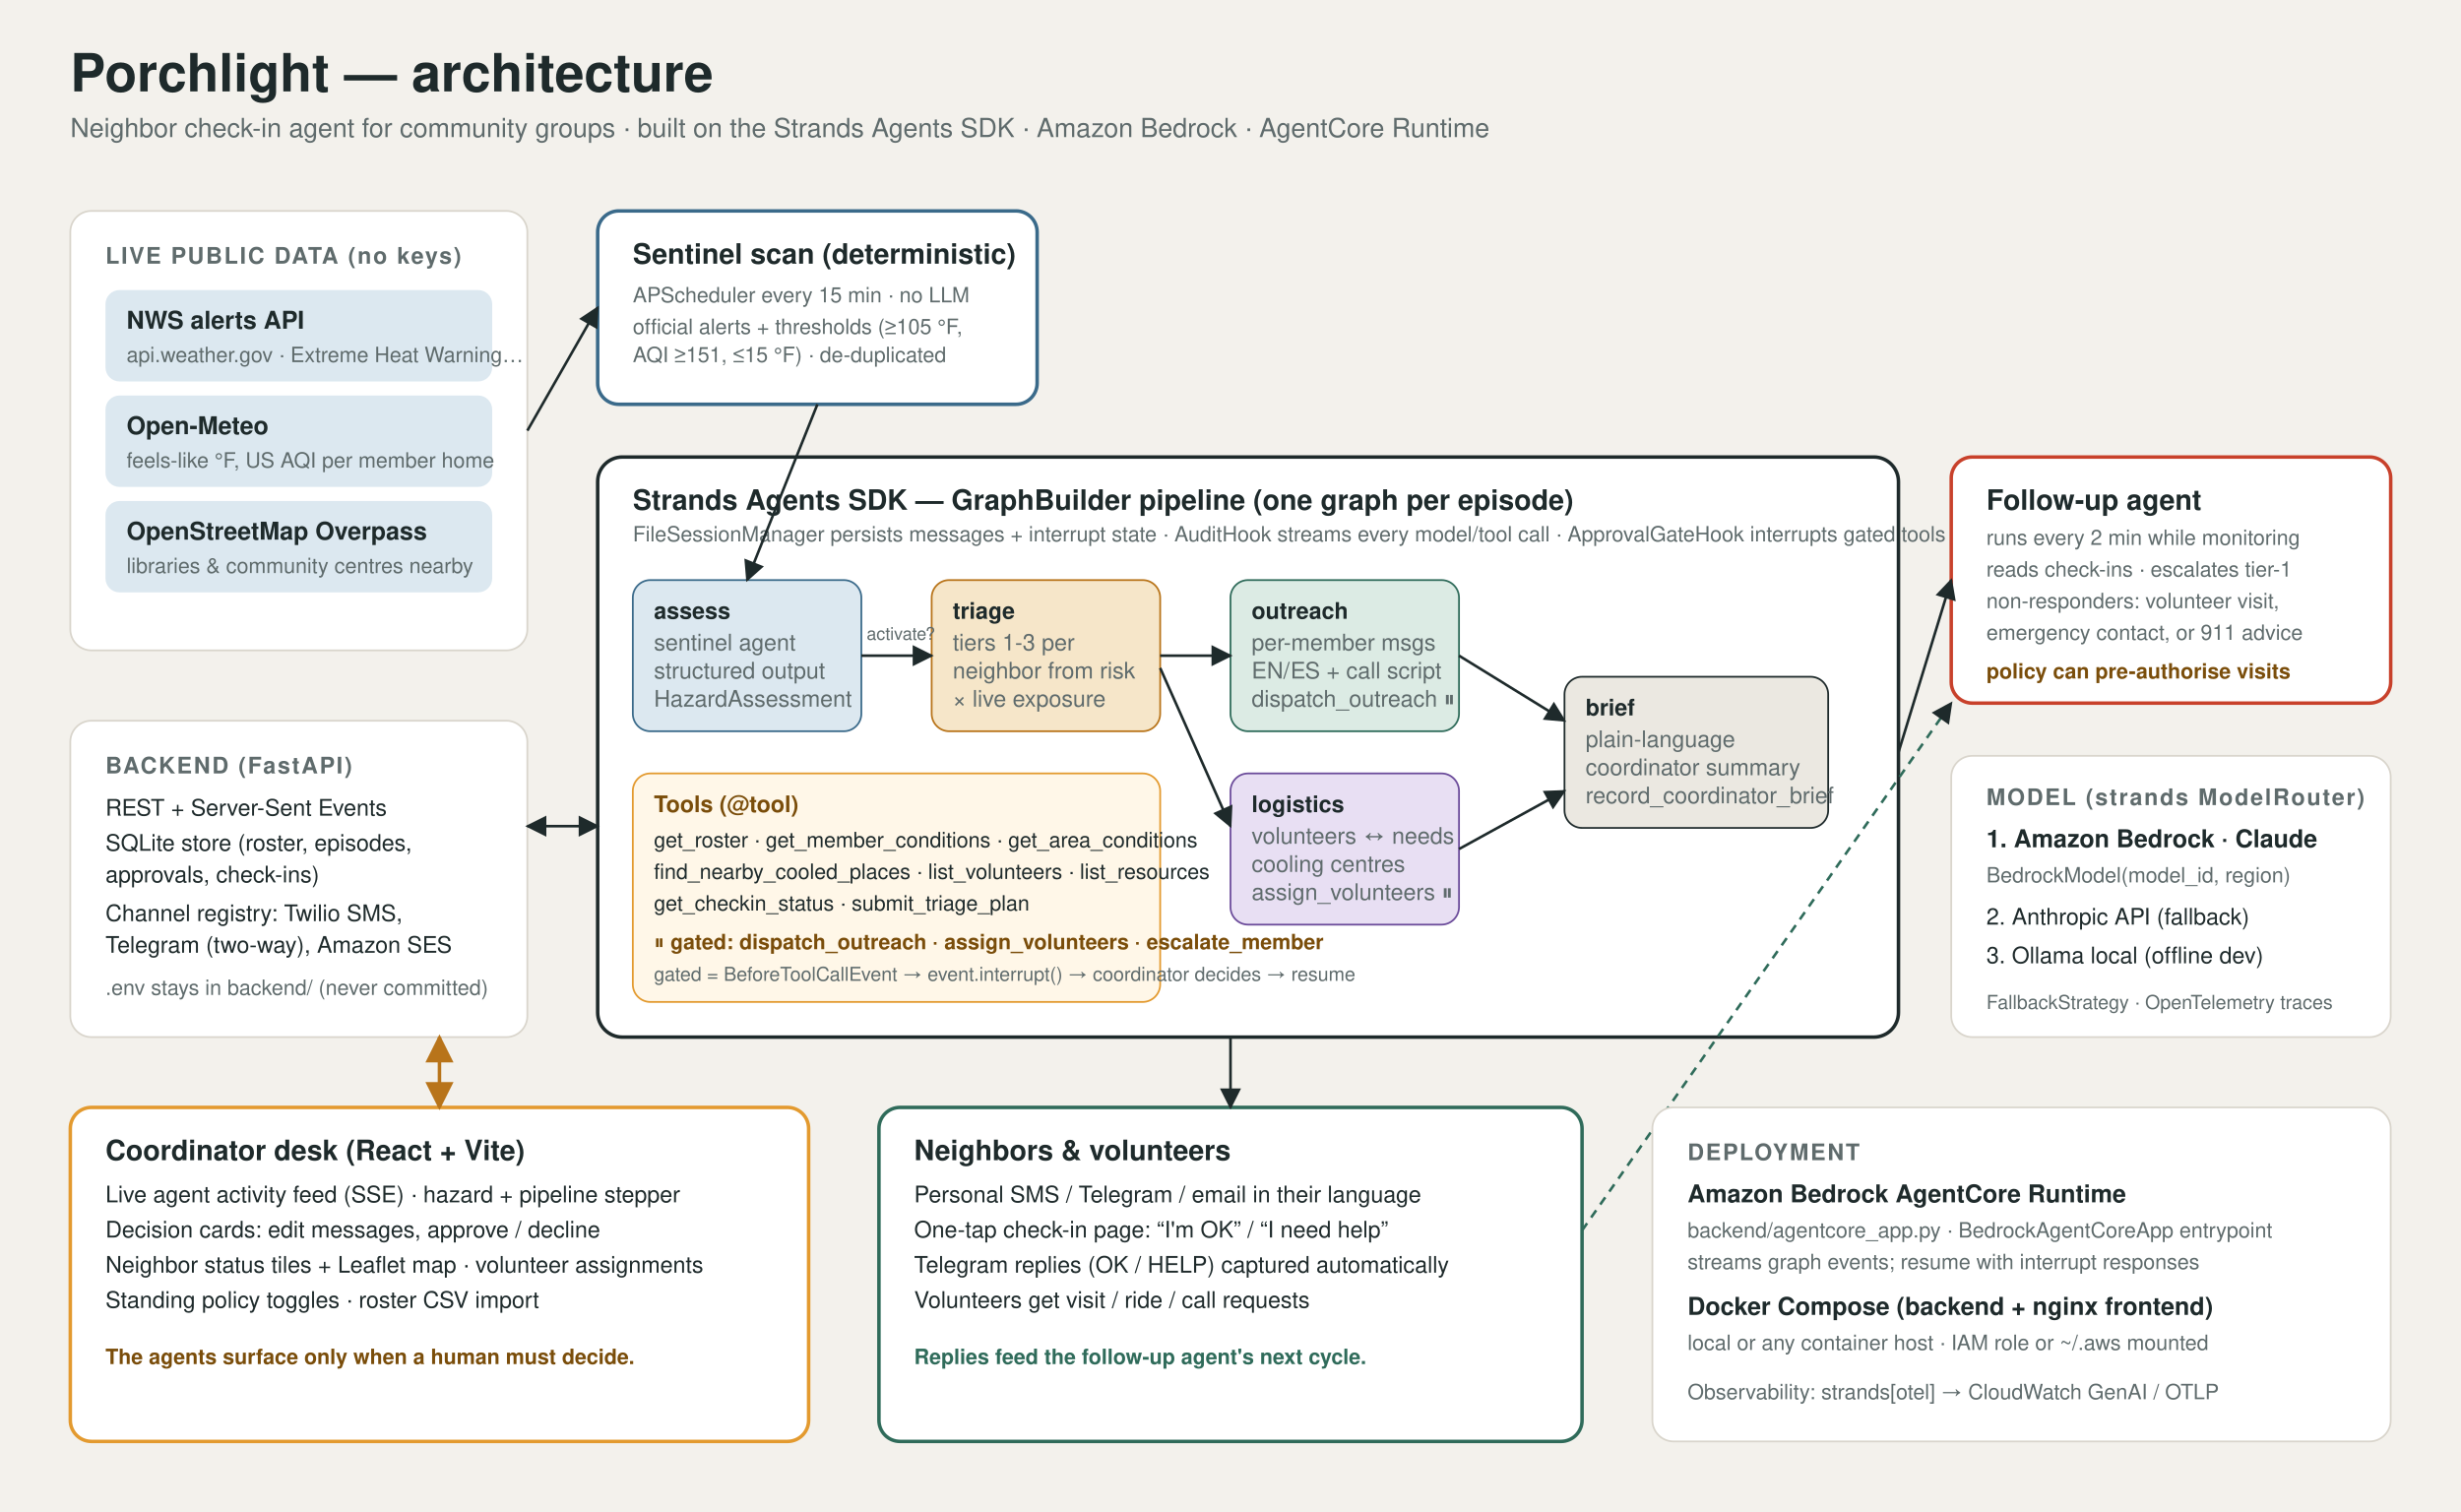
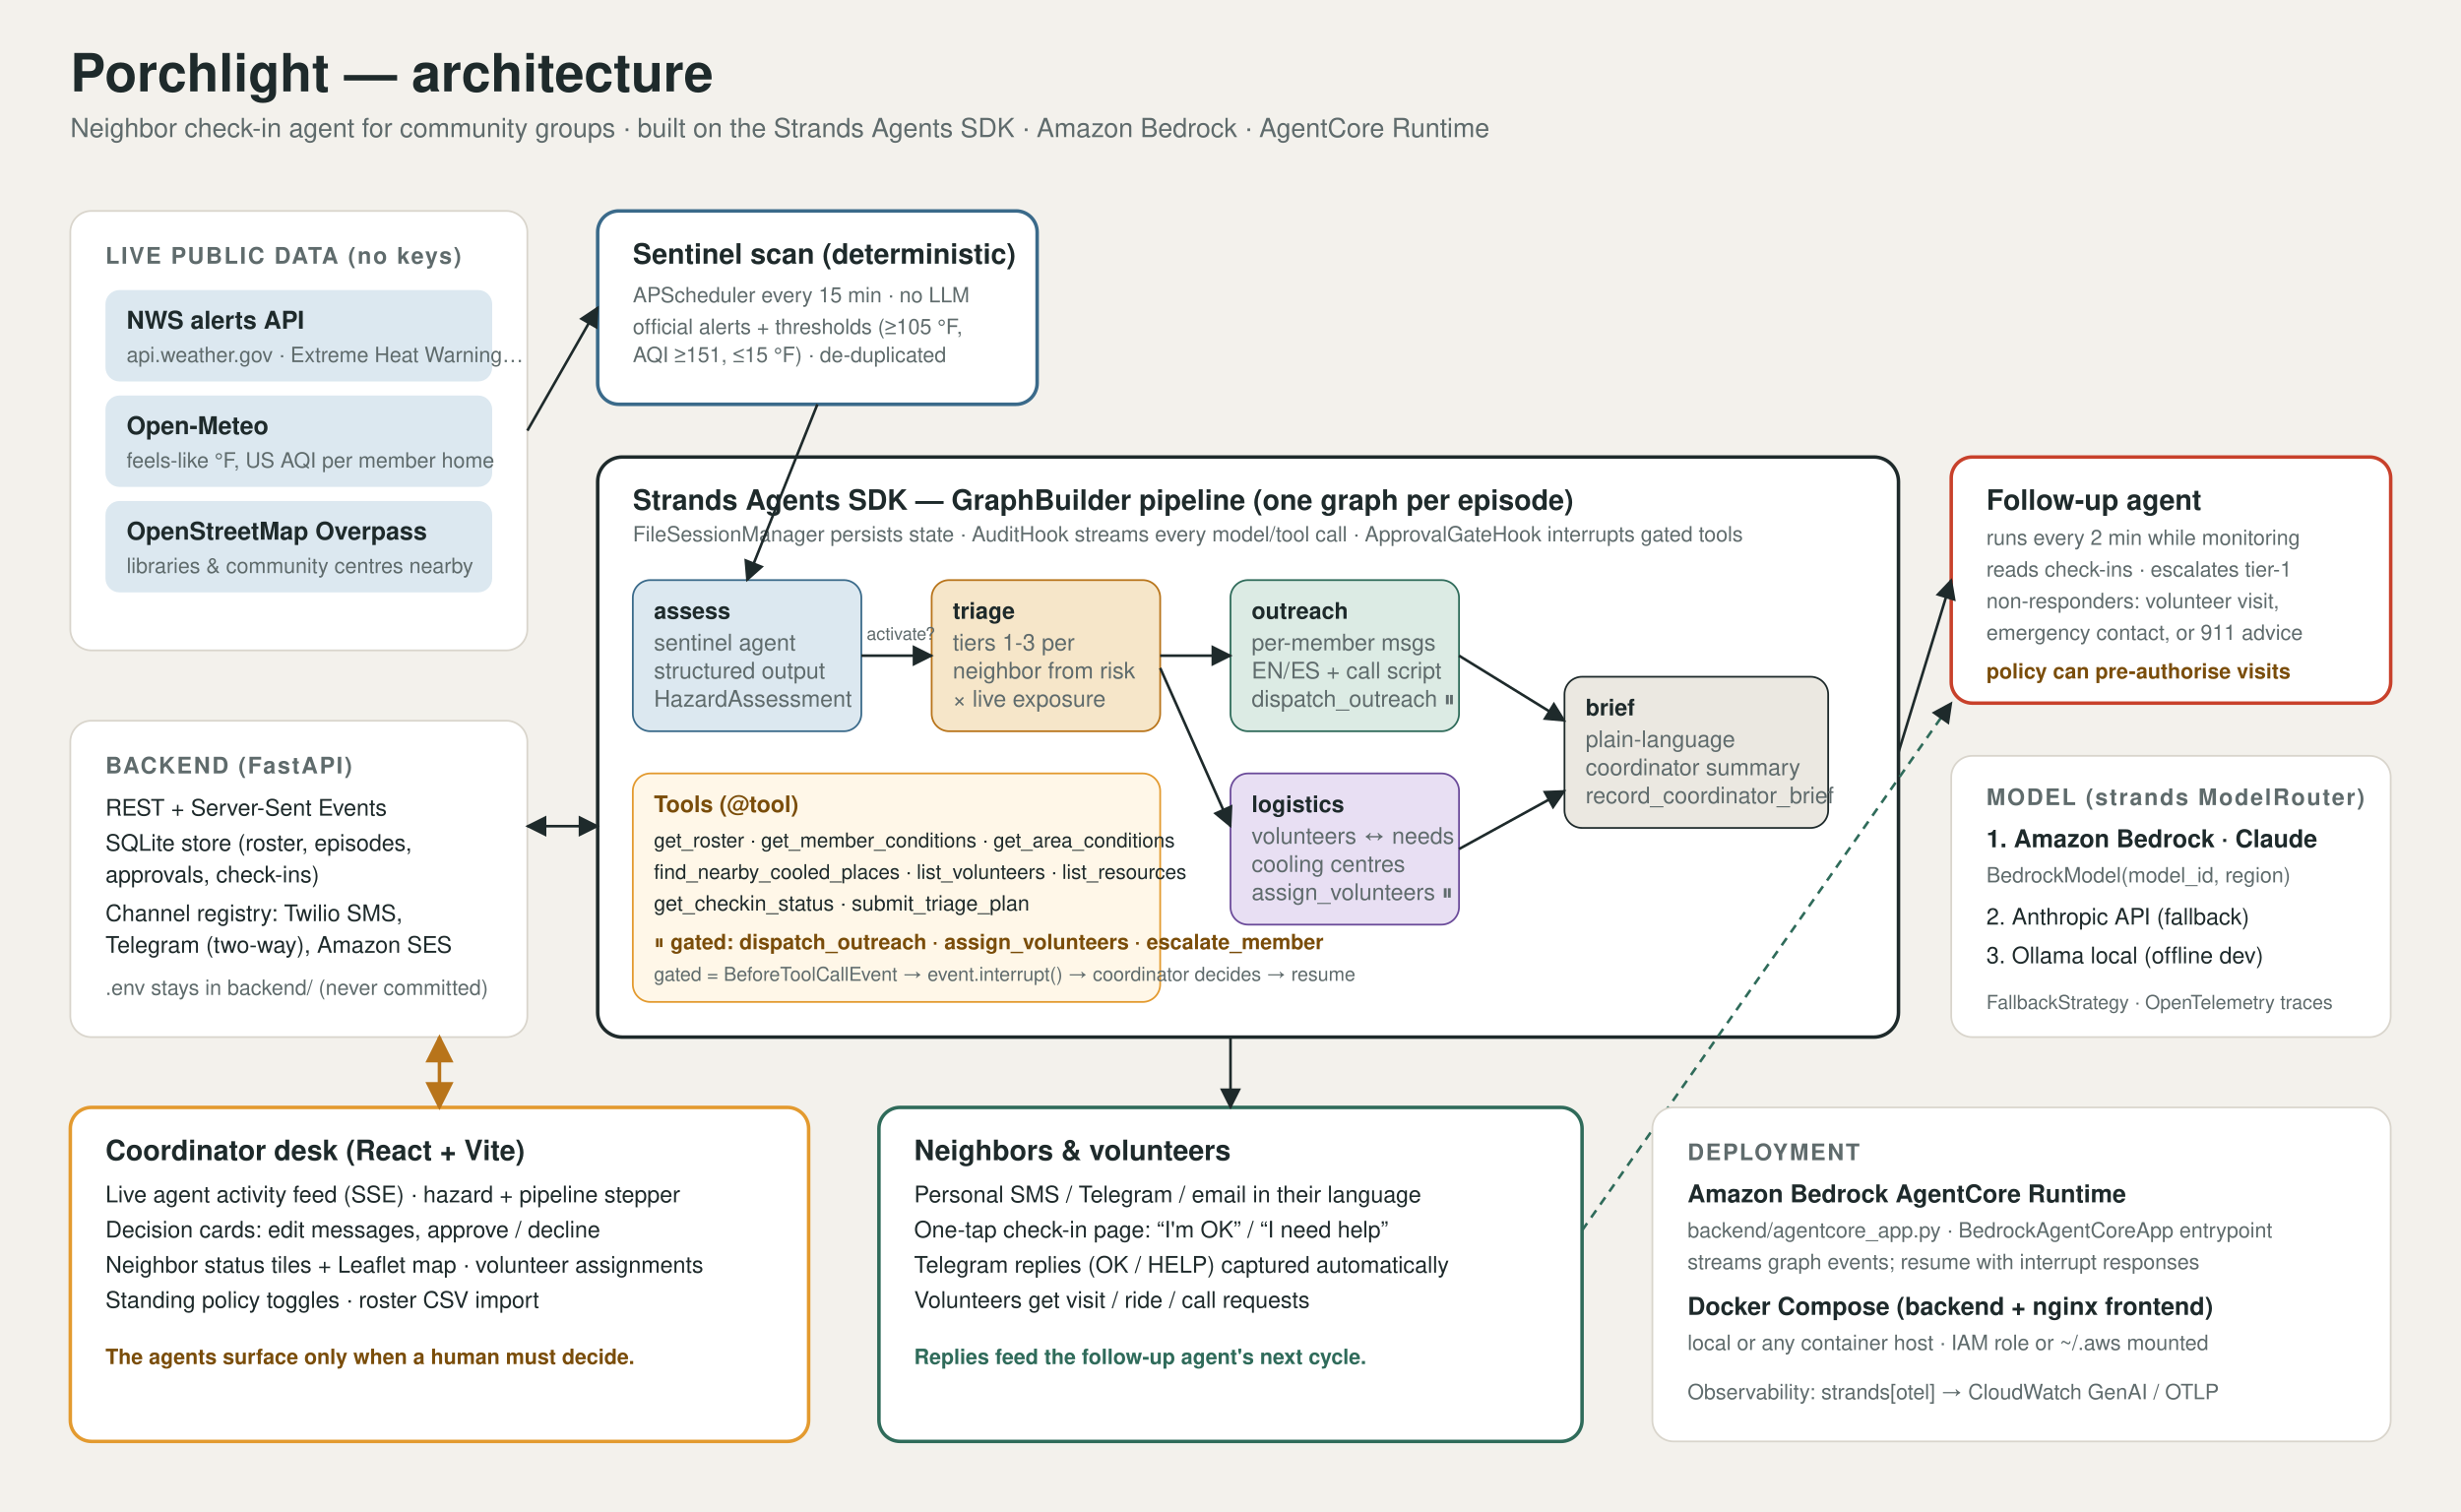
<svg xmlns="http://www.w3.org/2000/svg" width="1400" height="860" viewBox="0 0 1400 860" font-family="IBM Plex Sans, Helvetica, Arial, sans-serif">
  <defs>
    <marker id="arr" viewBox="0 0 10 10" refX="9" refY="5" markerWidth="8" markerHeight="8" orient="auto-start-reverse">
      <path d="M0 0L10 5L0 10z" fill="#1e2a2b" />
    </marker>
    <marker id="arrA" viewBox="0 0 10 10" refX="9" refY="5" markerWidth="8" markerHeight="8" orient="auto-start-reverse">
      <path d="M0 0L10 5L0 10z" fill="#b8741a" />
    </marker>
  </defs>
  <rect width="1400" height="860" fill="#f3f1ec" />
  <text x="40" y="52" font-size="30" font-weight="700" fill="#1e2a2b">Porchlight — architecture</text>
  <text x="40" y="78" font-size="15" fill="#5f6b6c">Neighbor check-in agent for community groups · built on the Strands Agents SDK · Amazon Bedrock · AgentCore Runtime</text>
  <rect x="40" y="120" width="260" height="250" rx="12" fill="#ffffff" stroke="#d9d5cc" />
  <text x="60" y="150" font-size="13" font-weight="700" fill="#5f6b6c" letter-spacing="1">LIVE PUBLIC DATA (no keys)</text>
  <rect x="60" y="165" width="220" height="52" rx="8" fill="#dce8f0" />
  <text x="72" y="187" font-size="14" font-weight="600" fill="#1e2a2b">NWS alerts API</text>
  <text x="72" y="206" font-size="12" fill="#5f6b6c">api.weather.gov · Extreme Heat Warning…</text>
  <rect x="60" y="225" width="220" height="52" rx="8" fill="#dce8f0" />
  <text x="72" y="247" font-size="14" font-weight="600" fill="#1e2a2b">Open-Meteo</text>
  <text x="72" y="266" font-size="12" fill="#5f6b6c">feels-like °F, US AQI per member home</text>
  <rect x="60" y="285" width="220" height="52" rx="8" fill="#dce8f0" />
  <text x="72" y="307" font-size="14" font-weight="600" fill="#1e2a2b">OpenStreetMap Overpass</text>
  <text x="72" y="326" font-size="12" fill="#5f6b6c">libraries &amp; community centres nearby</text>
  <rect x="340" y="120" width="250" height="110" rx="12" fill="#ffffff" stroke="#3a6a8a" stroke-width="2" />
  <text x="360" y="150" font-size="16" font-weight="700" fill="#1e2a2b">Sentinel scan (deterministic)</text>
  <text x="360" y="172" font-size="12" fill="#5f6b6c">APScheduler every 15 min · no LLM</text>
  <text x="360" y="190" font-size="12" fill="#5f6b6c">official alerts + thresholds (≥105 °F,</text>
  <text x="360" y="206" font-size="12" fill="#5f6b6c">AQI ≥151, ≤15 °F) · de-duplicated</text>
  <line x1="300" y1="245" x2="340" y2="175" stroke="#1e2a2b" stroke-width="1.5" marker-end="url(#arr)" />
  <rect x="340" y="260" width="740" height="330" rx="14" fill="#ffffff" stroke="#1e2a2b" stroke-width="2" />
  <text x="360" y="290" font-size="16" font-weight="700" fill="#1e2a2b">Strands Agents SDK — GraphBuilder pipeline (one graph per episode)</text>
-   <text x="360" y="308" font-size="12" fill="#5f6b6c">FileSessionManager persists messages + interrupt state · AuditHook streams every model/tool call · ApprovalGateHook interrupts gated tools</text>
+   <text x="360" y="308" font-size="12" fill="#5f6b6c">FileSessionManager persists state · AuditHook streams every model/tool call · ApprovalGateHook interrupts gated tools</text>
  <g font-size="13">
    <rect x="360" y="330" width="130" height="86" rx="10" fill="#dce8f0" stroke="#3a6a8a" />
    <text x="372" y="352" font-weight="700" fill="#1e2a2b">assess</text>
    <text x="372" y="370" fill="#5f6b6c">sentinel agent</text>
    <text x="372" y="386" fill="#5f6b6c">structured output</text>
    <text x="372" y="402" fill="#5f6b6c">HazardAssessment</text>
    <rect x="530" y="330" width="130" height="86" rx="10" fill="#f6e6c9" stroke="#b8741a" />
    <text x="542" y="352" font-weight="700" fill="#1e2a2b">triage</text>
    <text x="542" y="370" fill="#5f6b6c">tiers 1-3 per</text>
    <text x="542" y="386" fill="#5f6b6c">neighbor from risk</text>
    <text x="542" y="402" fill="#5f6b6c">× live exposure</text>
    <rect x="700" y="330" width="130" height="86" rx="10" fill="#dcebe4" stroke="#2f6b5a" />
    <text x="712" y="352" font-weight="700" fill="#1e2a2b">outreach</text>
    <text x="712" y="370" fill="#5f6b6c">per-member msgs</text>
    <text x="712" y="386" fill="#5f6b6c">EN/ES + call script</text>
    <text x="712" y="402" fill="#5f6b6c">dispatch_outreach ⏸</text>
    <rect x="700" y="440" width="130" height="86" rx="10" fill="#e8dff3" stroke="#6b4b9a" />
    <text x="712" y="462" font-weight="700" fill="#1e2a2b">logistics</text>
    <text x="712" y="480" fill="#5f6b6c">volunteers ↔ needs</text>
    <text x="712" y="496" fill="#5f6b6c">cooling centres</text>
    <text x="712" y="512" fill="#5f6b6c">assign_volunteers ⏸</text>
    <rect x="890" y="385" width="150" height="86" rx="10" fill="#ebe8e1" stroke="#1e2a2b" />
    <text x="902" y="407" font-weight="700" fill="#1e2a2b">brief</text>
    <text x="902" y="425" fill="#5f6b6c">plain-language</text>
    <text x="902" y="441" fill="#5f6b6c">coordinator summary</text>
    <text x="902" y="457" fill="#5f6b6c">record_coordinator_brief</text>
  </g>
  <line x1="490" y1="373" x2="530" y2="373" stroke="#1e2a2b" stroke-width="1.5" marker-end="url(#arr)" />
  <text x="493" y="364" font-size="10" fill="#5f6b6c">activate?</text>
  <line x1="660" y1="373" x2="700" y2="373" stroke="#1e2a2b" stroke-width="1.5" marker-end="url(#arr)" />
  <line x1="660" y1="380" x2="700" y2="470" stroke="#1e2a2b" stroke-width="1.5" marker-end="url(#arr)" />
  <line x1="830" y1="373" x2="890" y2="410" stroke="#1e2a2b" stroke-width="1.5" marker-end="url(#arr)" />
  <line x1="830" y1="483" x2="890" y2="450" stroke="#1e2a2b" stroke-width="1.5" marker-end="url(#arr)" />
  <line x1="465" y1="230" x2="425" y2="330" stroke="#1e2a2b" stroke-width="1.5" marker-end="url(#arr)" />
  <rect x="360" y="440" width="300" height="130" rx="10" fill="#fff7e8" stroke="#e39a2f" />
  <text x="372" y="462" font-size="13" font-weight="700" fill="#7a4d0a">Tools (@tool)</text>
-   <text x="372" y="482" font-size="12" fill="#1e2a2b">get_roster · get_member_conditions · get_area_conditions</text>
-   <text x="372" y="500" font-size="12" fill="#1e2a2b">find_nearby_cooled_places · list_volunteers · list_resources</text>
+   <text x="372" y="482" font-size="11.5" fill="#1e2a2b">get_roster · get_member_conditions · get_area_conditions</text>
+   <text x="372" y="500" font-size="11.5" fill="#1e2a2b">find_nearby_cooled_places · list_volunteers · list_resources</text>
  <text x="372" y="518" font-size="12" fill="#1e2a2b">get_checkin_status · submit_triage_plan</text>
  <text x="372" y="540" font-size="12" font-weight="600" fill="#7a4d0a">⏸ gated: dispatch_outreach · assign_volunteers · escalate_member</text>
  <text x="372" y="558" font-size="11" fill="#5f6b6c">gated = BeforeToolCallEvent → event.interrupt() → coordinator decides → resume</text>
  <rect x="1110" y="260" width="250" height="140" rx="12" fill="#ffffff" stroke="#c8412b" stroke-width="2" />
  <text x="1130" y="290" font-size="16" font-weight="700" fill="#1e2a2b">Follow-up agent</text>
  <text x="1130" y="310" font-size="12" fill="#5f6b6c">runs every 2 min while monitoring</text>
  <text x="1130" y="328" font-size="12" fill="#5f6b6c">reads check-ins · escalates tier-1</text>
  <text x="1130" y="346" font-size="12" fill="#5f6b6c">non-responders: volunteer visit,</text>
  <text x="1130" y="364" font-size="12" fill="#5f6b6c">emergency contact, or 911 advice</text>
  <text x="1130" y="386" font-size="12" font-weight="600" fill="#7a4d0a">policy can pre-authorise visits</text>
  <line x1="1080" y1="428" x2="1110" y2="330" stroke="#1e2a2b" stroke-width="1.5" marker-end="url(#arr)" />
  <rect x="1110" y="430" width="250" height="160" rx="12" fill="#ffffff" stroke="#d9d5cc" />
  <text x="1130" y="458" font-size="13" font-weight="700" fill="#5f6b6c" letter-spacing="1">MODEL (strands ModelRouter)</text>
  <text x="1130" y="482" font-size="14" font-weight="600" fill="#1e2a2b">1. Amazon Bedrock · Claude</text>
  <text x="1130" y="502" font-size="12" fill="#5f6b6c">BedrockModel(model_id, region)</text>
  <text x="1130" y="526" font-size="13" fill="#1e2a2b">2. Anthropic API (fallback)</text>
  <text x="1130" y="548" font-size="13" fill="#1e2a2b">3. Ollama local (offline dev)</text>
  <text x="1130" y="574" font-size="11" fill="#5f6b6c">FallbackStrategy · OpenTelemetry traces</text>
  <rect x="40" y="410" width="260" height="180" rx="12" fill="#ffffff" stroke="#d9d5cc" />
  <text x="60" y="440" font-size="13" font-weight="700" fill="#5f6b6c" letter-spacing="1">BACKEND (FastAPI)</text>
  <text x="60" y="464" font-size="13" fill="#1e2a2b">REST + Server-Sent Events</text>
  <text x="60" y="484" font-size="13" fill="#1e2a2b">SQLite store (roster, episodes,</text>
  <text x="60" y="502" font-size="13" fill="#1e2a2b">approvals, check-ins)</text>
  <text x="60" y="524" font-size="13" fill="#1e2a2b">Channel registry: Twilio SMS,</text>
  <text x="60" y="542" font-size="13" fill="#1e2a2b">Telegram (two-way), Amazon SES</text>
  <text x="60" y="566" font-size="12" fill="#5f6b6c">.env stays in backend/ (never committed)</text>
  <line x1="300" y1="470" x2="340" y2="470" stroke="#1e2a2b" stroke-width="1.5" marker-end="url(#arr)" marker-start="url(#arr)" />
  <rect x="40" y="630" width="420" height="190" rx="12" fill="#ffffff" stroke="#e39a2f" stroke-width="2" />
  <text x="60" y="660" font-size="16" font-weight="700" fill="#1e2a2b">Coordinator desk (React + Vite)</text>
  <text x="60" y="684" font-size="13" fill="#1e2a2b">Live agent activity feed (SSE) · hazard + pipeline stepper</text>
  <text x="60" y="704" font-size="13" fill="#1e2a2b">Decision cards: edit messages, approve / decline</text>
  <text x="60" y="724" font-size="13" fill="#1e2a2b">Neighbor status tiles + Leaflet map · volunteer assignments</text>
  <text x="60" y="744" font-size="13" fill="#1e2a2b">Standing policy toggles · roster CSV import</text>
  <text x="60" y="776" font-size="12" font-weight="600" fill="#7a4d0a">The agents surface only when a human must decide.</text>
  <line x1="250" y1="590" x2="250" y2="630" stroke="#b8741a" stroke-width="2" marker-end="url(#arrA)" marker-start="url(#arrA)" />
  <rect x="500" y="630" width="400" height="190" rx="12" fill="#ffffff" stroke="#2f6b5a" stroke-width="2" />
  <text x="520" y="660" font-size="16" font-weight="700" fill="#1e2a2b">Neighbors &amp; volunteers</text>
  <text x="520" y="684" font-size="13" fill="#1e2a2b">Personal SMS / Telegram / email in their language</text>
  <text x="520" y="704" font-size="13" fill="#1e2a2b">One-tap check-in page: “I'm OK” / “I need help”</text>
  <text x="520" y="724" font-size="13" fill="#1e2a2b">Telegram replies (OK / HELP) captured automatically</text>
  <text x="520" y="744" font-size="13" fill="#1e2a2b">Volunteers get visit / ride / call requests</text>
  <text x="520" y="776" font-size="12" font-weight="600" fill="#2f6b5a">Replies feed the follow-up agent's next cycle.</text>
  <line x1="700" y1="590" x2="700" y2="630" stroke="#1e2a2b" stroke-width="1.5" marker-end="url(#arr)" />
  <line x1="900" y1="700" x2="1110" y2="400" stroke="#2f6b5a" stroke-width="1.5" stroke-dasharray="5 4" marker-end="url(#arr)" />
  <rect x="940" y="630" width="420" height="190" rx="12" fill="#ffffff" stroke="#d9d5cc" />
  <text x="960" y="660" font-size="13" font-weight="700" fill="#5f6b6c" letter-spacing="1">DEPLOYMENT</text>
  <text x="960" y="684" font-size="14" font-weight="600" fill="#1e2a2b">Amazon Bedrock AgentCore Runtime</text>
  <text x="960" y="704" font-size="12" fill="#5f6b6c">backend/agentcore_app.py · BedrockAgentCoreApp entrypoint</text>
  <text x="960" y="722" font-size="12" fill="#5f6b6c">streams graph events; resume with interrupt responses</text>
  <text x="960" y="748" font-size="14" font-weight="600" fill="#1e2a2b">Docker Compose (backend + nginx frontend)</text>
  <text x="960" y="768" font-size="12" fill="#5f6b6c">local or any container host · IAM role or ~/.aws mounted</text>
  <text x="960" y="796" font-size="12" fill="#5f6b6c">Observability: strands[otel] → CloudWatch GenAI / OTLP</text>
</svg>
